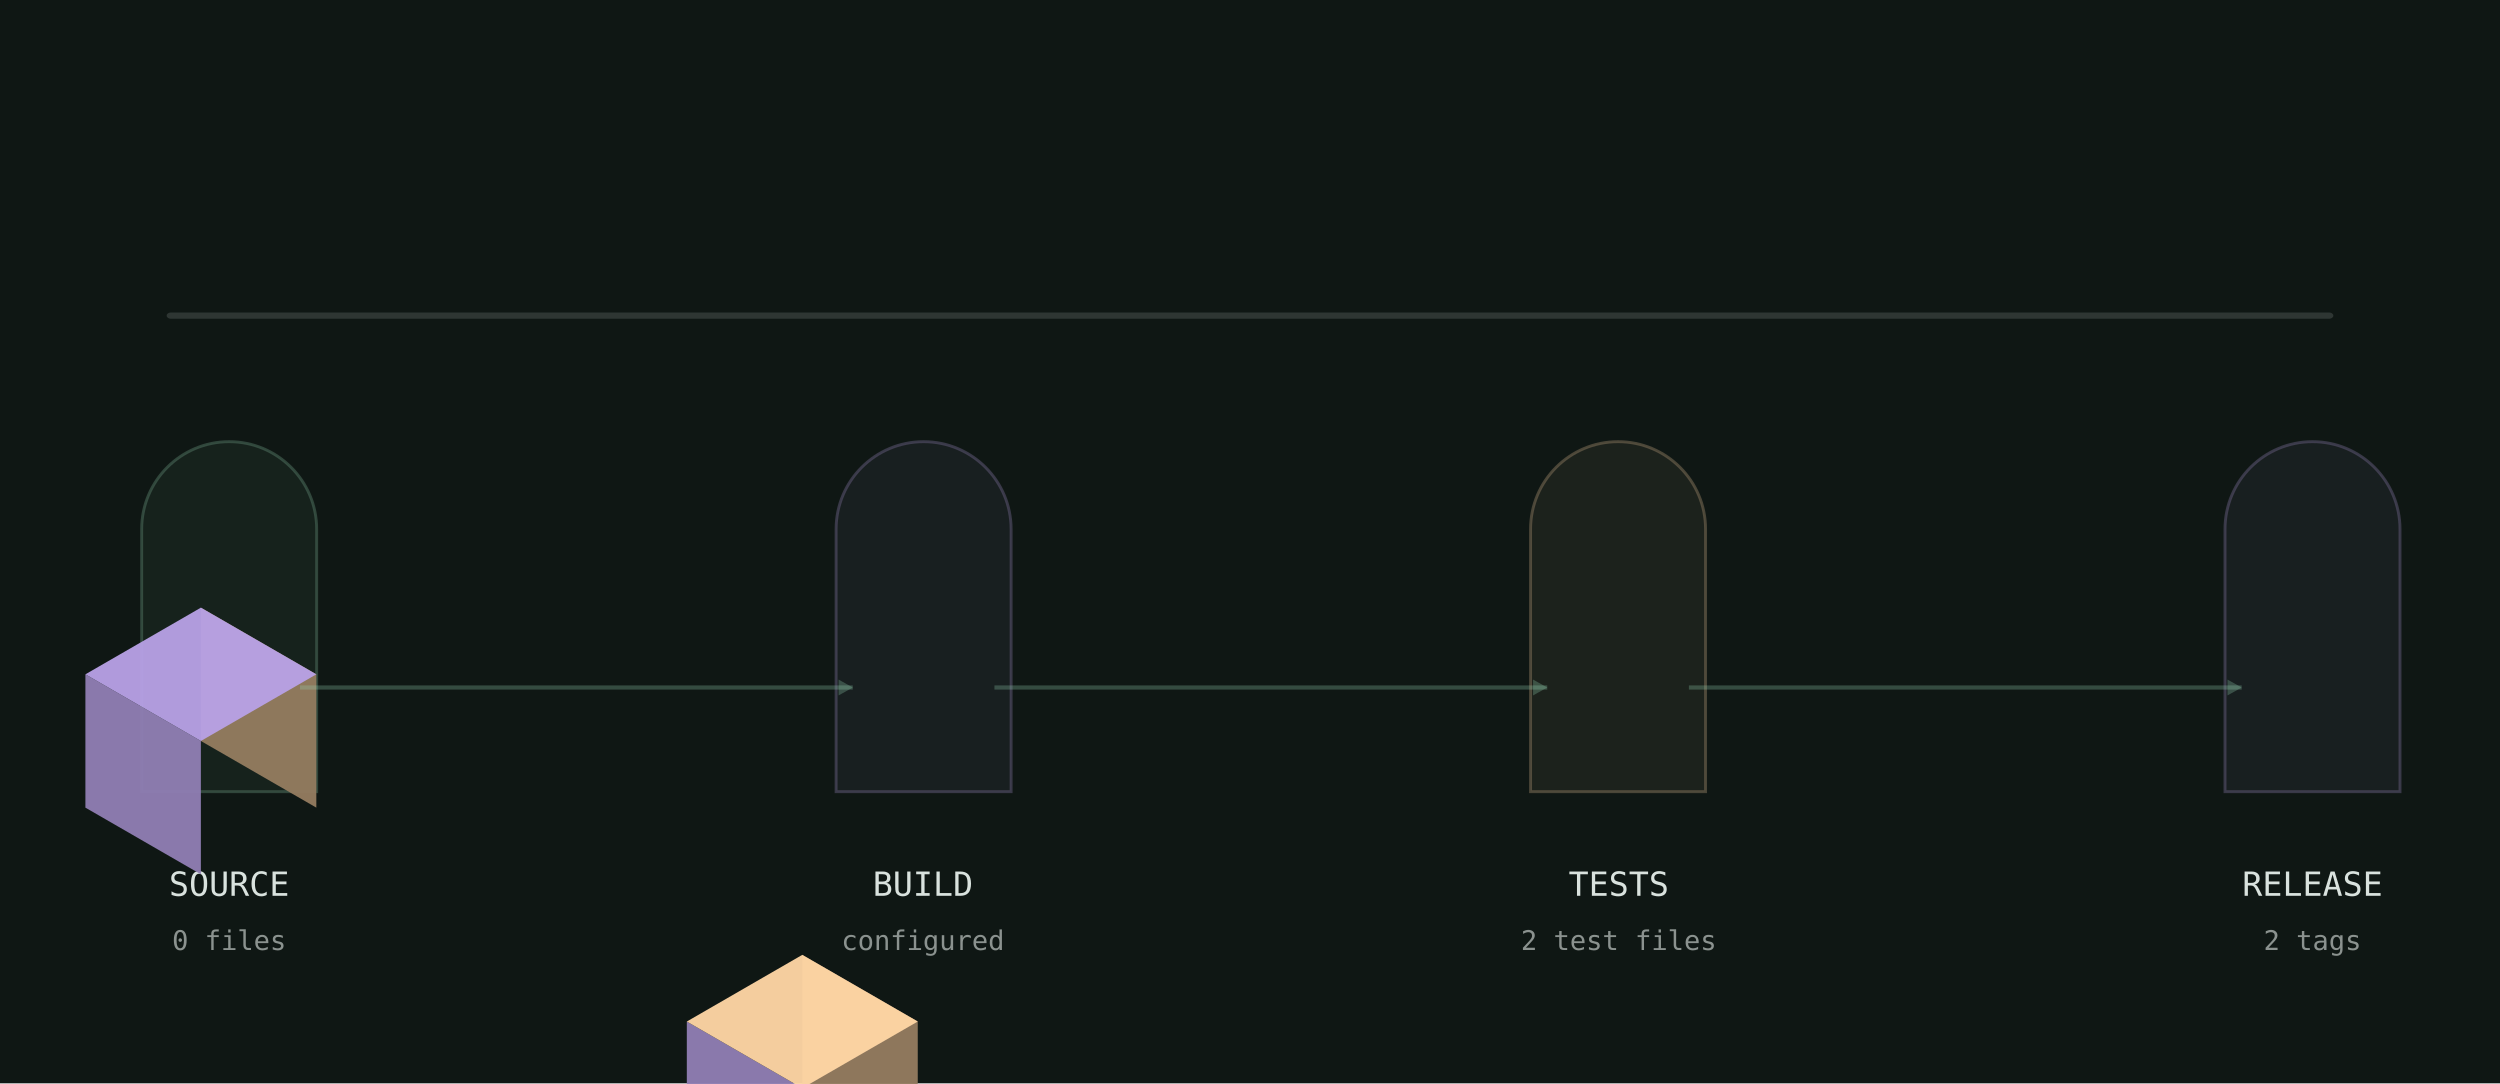
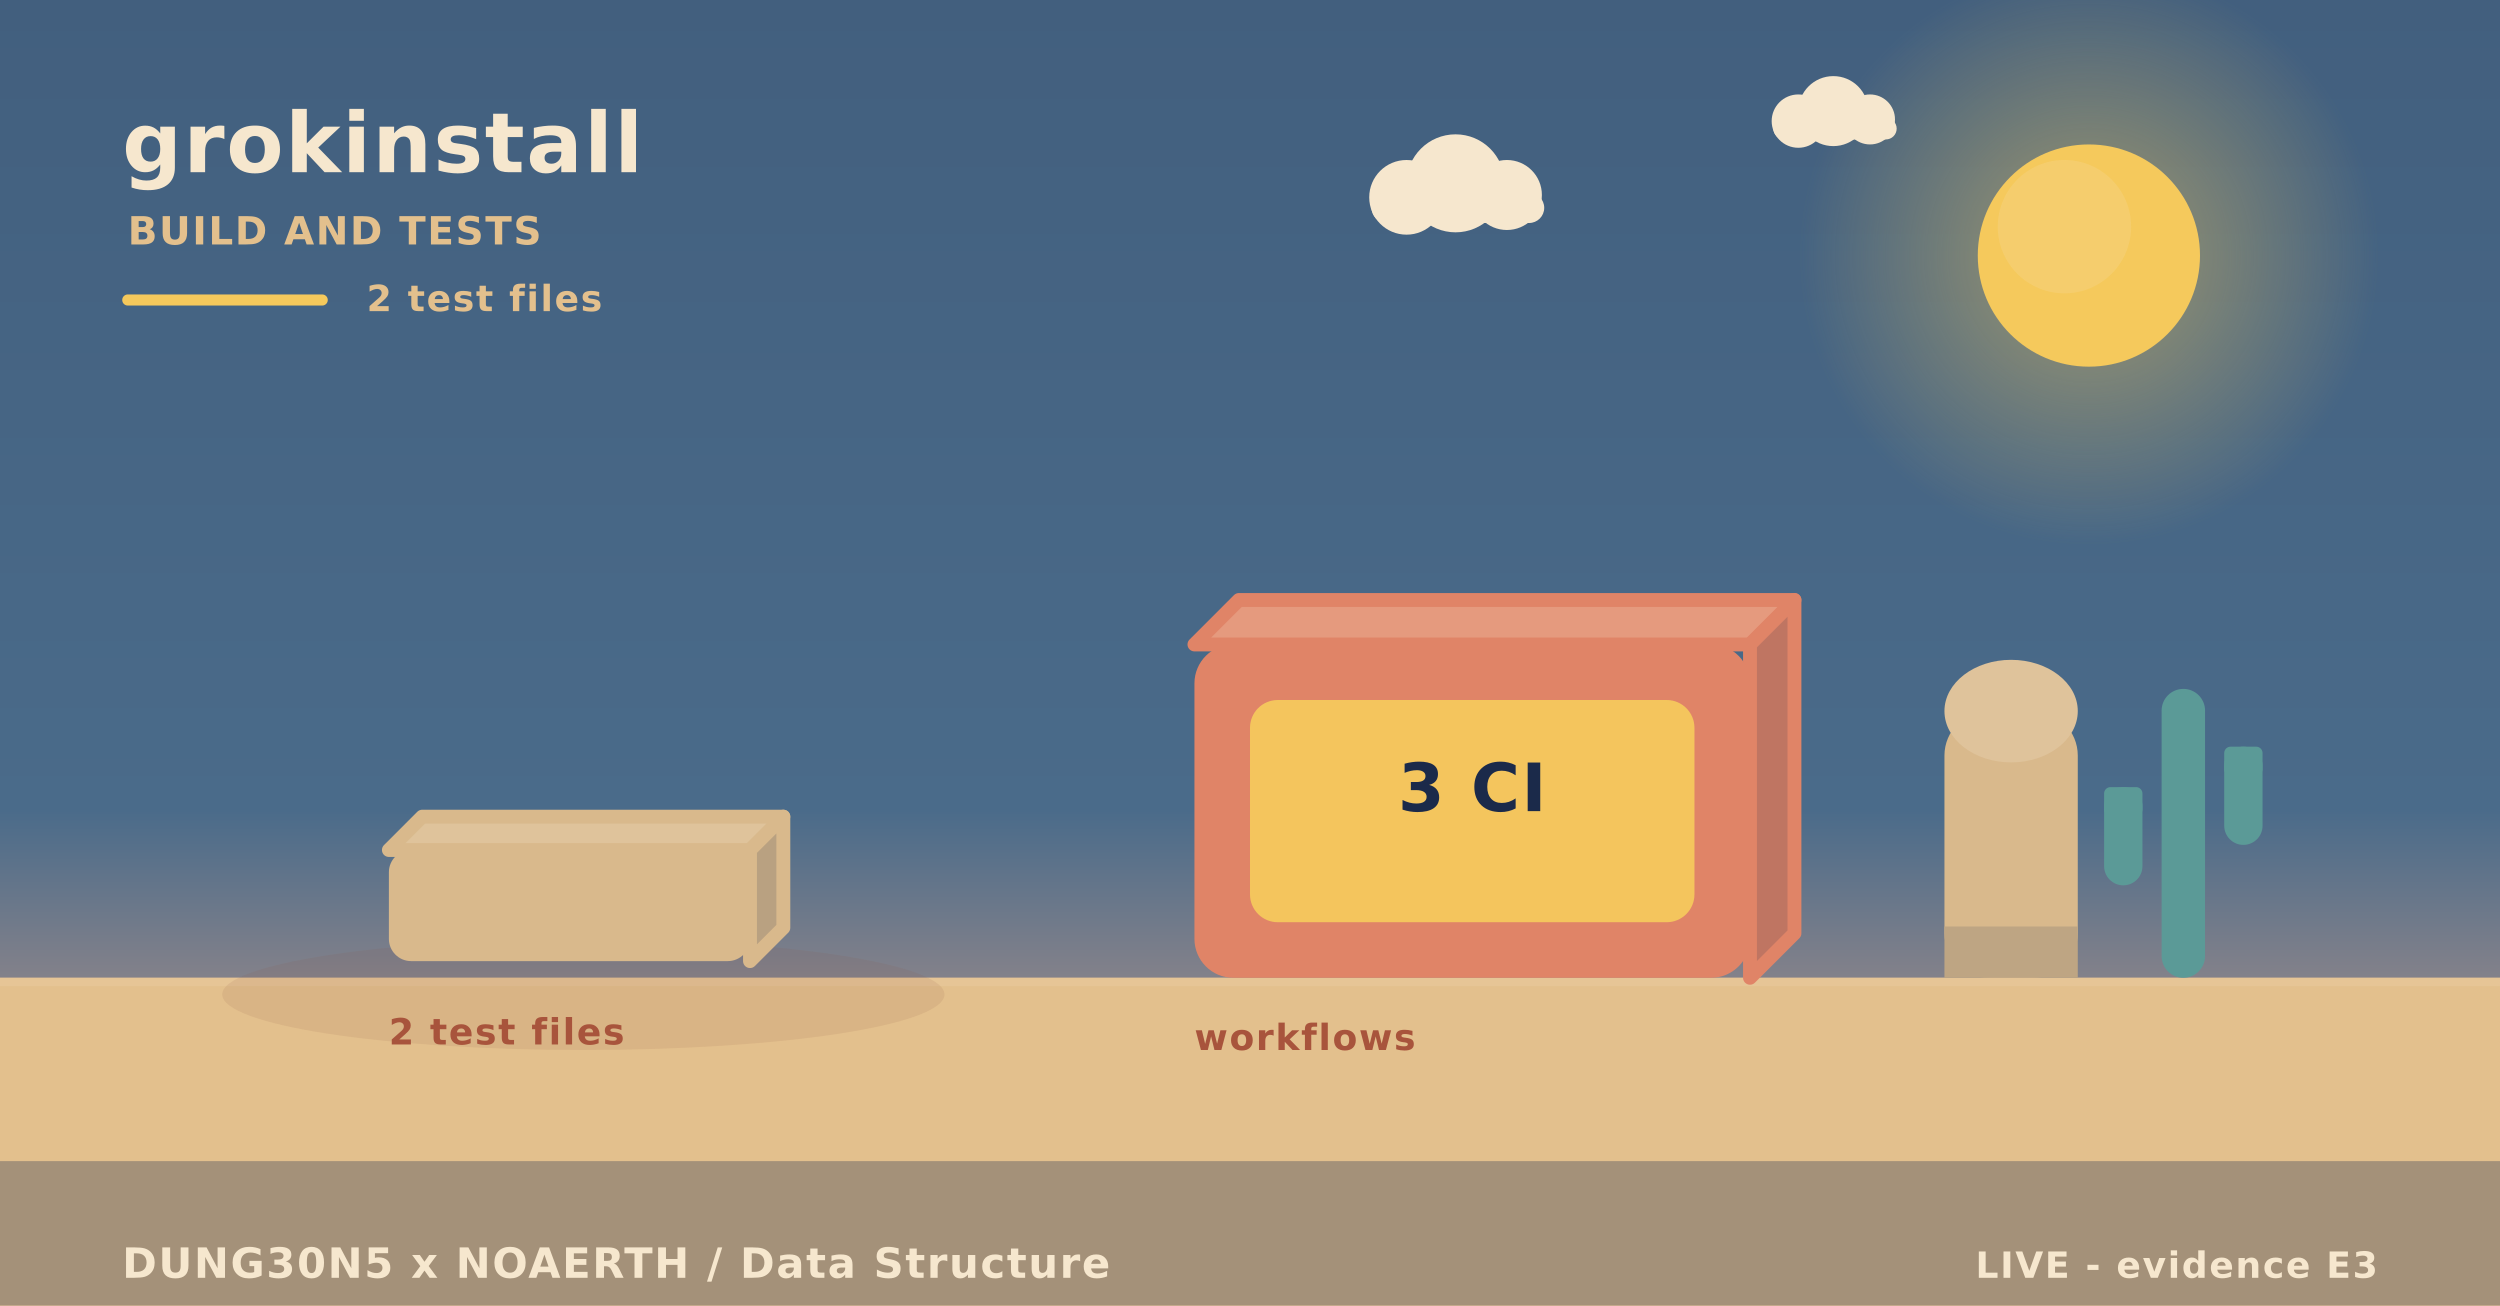
- <svg xmlns="http://www.w3.org/2000/svg" viewBox="0 0 1200 520" width="1200" height="520" role="img" aria-label="grokinstall build evidence">
-   <rect width="1200" height="520" fill="#0f1714" />
-   <defs>
-     <linearGradient id="gb" x1="0" y1="0" x2="1" y2="1">
-       <stop offset="0%" stop-color="#95d5b2" />
-       <stop offset="100%" stop-color="#b8a1e6" />
-     </linearGradient>
-   </defs>
-   <rect x="80.00" y="150.00" width="1040.00" height="3.00" rx="2.00" fill="rgba(240,248,244,0.140)" opacity="1.00" />
-   <path d="M68.00,380.00 L68.00,254.00 A42.00,42.00 0 0 1 152.00,254.00 L152.00,380.00 Z" fill="rgba(149,213,178,0.100)" opacity="0.55" stroke="rgba(149,213,178,0.450)" stroke-width="1.4" />
-   <polygon points="-192.26,189.00 -136.83,221.00 -136.83,157.00 -192.26,125.00" fill="#947c60" opacity="0.95" />
-   <polygon points="-247.68,221.00 -192.26,253.00 -192.26,189.00 -247.68,157.00" fill="#907eb3" opacity="0.95" />
-   <polygon points="-192.26,125.00 -136.83,157.00 -192.26,189.00 -247.68,157.00" fill="#95d5b2" opacity="0.95" />
-   <text x="110" y="430" font-family="ui-monospace,Menlo,monospace" font-size="16" fill="rgba(240,248,244,0.900)" text-anchor="middle">SOURCE</text>
-   <text x="110" y="456" font-family="ui-monospace,Menlo,monospace" font-size="13" fill="rgba(240,248,244,0.550)" text-anchor="middle">0 files</text>
-   <path d="M401.33,380.00 L401.33,254.00 A42.00,42.00 0 0 1 485.33,254.00 L485.33,380.00 Z" fill="rgba(184,161,230,0.100)" opacity="0.55" stroke="rgba(184,161,230,0.450)" stroke-width="1.4" />
-   <polygon points="96.42,355.67 151.84,387.67 151.84,323.67 96.42,291.67" fill="#947c60" opacity="0.95" />
-   <polygon points="40.99,387.67 96.42,419.67 96.42,355.67 40.99,323.67" fill="#907eb3" opacity="0.95" />
-   <polygon points="96.42,291.67 151.84,323.67 96.42,355.67 40.99,323.67" fill="#b8a1e6" opacity="0.95" />
-   <text x="443" y="430" font-family="ui-monospace,Menlo,monospace" font-size="16" fill="rgba(240,248,244,0.900)" text-anchor="middle">BUILD</text>
-   <text x="443" y="456" font-family="ui-monospace,Menlo,monospace" font-size="13" fill="rgba(240,248,244,0.550)" text-anchor="middle">configured</text>
-   <line x1="144.00" y1="330.00" x2="409.33" y2="330.00" stroke="rgba(149,213,178,0.500)" stroke-width="2.00" opacity="0.55" />
-   <polygon points="409.33,330.00 402.53,326.20 402.53,333.80" fill="rgba(149,213,178,0.500)" opacity="0.55" />
-   <path d="M734.67,380.00 L734.67,254.00 A42.00,42.00 0 0 1 818.67,254.00 L818.67,380.00 Z" fill="rgba(255,214,165,0.100)" opacity="0.55" stroke="rgba(255,214,165,0.450)" stroke-width="1.4" />
-   <polygon points="385.09,522.33 440.52,554.33 440.52,490.33 385.09,458.33" fill="#947c60" opacity="0.95" />
-   <polygon points="329.67,554.33 385.09,586.33 385.09,522.33 329.67,490.33" fill="#907eb3" opacity="0.95" />
-   <polygon points="385.09,458.33 440.52,490.33 385.09,522.33 329.67,490.33" fill="#ffd6a5" opacity="0.95" />
-   <text x="777" y="430" font-family="ui-monospace,Menlo,monospace" font-size="16" fill="rgba(240,248,244,0.900)" text-anchor="middle">TESTS</text>
-   <text x="777" y="456" font-family="ui-monospace,Menlo,monospace" font-size="13" fill="rgba(240,248,244,0.550)" text-anchor="middle">2 test files</text>
-   <line x1="477.33" y1="330.00" x2="742.67" y2="330.00" stroke="rgba(149,213,178,0.500)" stroke-width="2.00" opacity="0.55" />
-   <polygon points="742.67,330.00 735.87,326.20 735.87,333.80" fill="rgba(149,213,178,0.500)" opacity="0.55" />
-   <path d="M1068.00,380.00 L1068.00,254.00 A42.00,42.00 0 0 1 1152.00,254.00 L1152.00,380.00 Z" fill="rgba(184,161,230,0.100)" opacity="0.55" stroke="rgba(184,161,230,0.450)" stroke-width="1.4" />
-   <polygon points="673.77,689.00 729.19,721.00 729.19,657.00 673.77,625.00" fill="#947c60" opacity="0.95" />
-   <polygon points="618.34,721.00 673.77,753.00 673.77,689.00 618.34,657.00" fill="#907eb3" opacity="0.95" />
-   <polygon points="673.77,625.00 729.19,657.00 673.77,689.00 618.34,657.00" fill="#b8a1e6" opacity="0.95" />
-   <text x="1110" y="430" font-family="ui-monospace,Menlo,monospace" font-size="16" fill="rgba(240,248,244,0.900)" text-anchor="middle">RELEASE</text>
-   <text x="1110" y="456" font-family="ui-monospace,Menlo,monospace" font-size="13" fill="rgba(240,248,244,0.550)" text-anchor="middle">2 tags</text>
-   <line x1="810.67" y1="330.00" x2="1076.00" y2="330.00" stroke="rgba(149,213,178,0.500)" stroke-width="2.00" opacity="0.55" />
-   <polygon points="1076.00,330.00 1069.20,326.20 1069.20,333.80" fill="rgba(149,213,178,0.500)" opacity="0.55" />
+ <svg xmlns="http://www.w3.org/2000/svg" width="900" height="470" viewBox="0 0 900 470" role="img" aria-label="grokinstall - how it is verified">
+   <linearGradient id="skyb" x1="0" y1="0" x2="0" y2="1">
+     <stop offset="0" stop-color="#425f7e" />
+     <stop offset="0.62" stop-color="#4a6b8a" />
+     <stop offset="1" stop-color="#f3ad8a" />
+   </linearGradient>
+   <rect width="900" height="470" fill="url(#skyb)" />
+   <radialGradient id="sunb">
+     <stop offset="0.35" stop-color="#f5c95c" stop-opacity="0.34" />
+     <stop offset="1" stop-color="#f5c95c" stop-opacity="0" />
+   </radialGradient>
+   <circle cx="752" cy="92" r="104" fill="url(#sunb)" />
+   <circle cx="752" cy="92" r="40" fill="#f5c95c" />
+   <circle cx="743.2" cy="81.6" r="24" fill="#f5d27e" opacity="0.5" />
+   <g>
+     <circle cx="524" cy="66" r="17.64" fill="#f6e7ce" />
+     <circle cx="506.36" cy="71.04" r="13.44" fill="#f6e7ce" />
+     <circle cx="542.48" cy="70.2" r="12.6" fill="#f6e7ce" />
+     <rect x="493.76" y="69.36" width="62.16" height="10.92" rx="5.46" fill="#f6e7ce" />
+   </g>
+   <g>
+     <circle cx="660" cy="40" r="12.6" fill="#f6e7ce" />
+     <circle cx="647.4" cy="43.6" r="9.6" fill="#f6e7ce" />
+     <circle cx="673.2" cy="43" r="9" fill="#f6e7ce" />
+     <rect x="638.4" y="42.4" width="44.4" height="7.8" rx="3.9" fill="#f6e7ce" />
+   </g>
+   <rect x="0" y="352" width="900" height="118" fill="#e3c08d" />
+   <rect x="0" y="352" width="900" height="3" fill="#e6c596" />
+   <text x="44" y="62" font-family="Verdana,DejaVu Sans,sans-serif" font-size="30" font-weight="700" letter-spacing="0.6" fill="#f6e7ce" text-anchor="start">grokinstall</text>
+   <text x="46" y="88" font-family="Verdana,DejaVu Sans,sans-serif" font-size="14" font-weight="700" letter-spacing="0.6" fill="#e3c08d" text-anchor="start">BUILD AND TESTS</text>
+   <rect x="44" y="106" width="74" height="4" rx="2" fill="#f5c95c" />
+   <text x="132" y="112" font-family="Verdana,DejaVu Sans,sans-serif" font-size="13" font-weight="700" letter-spacing="0.6" fill="#e3c08d" text-anchor="start">2 test files</text>
+   <ellipse cx="210" cy="358" rx="130" ry="20" fill="rgba(138,90,68,0.11)" />
+   <path d="M140,306 L270,306 L282,294 L152,294 Z" fill="#dfc39b" stroke="#d9b98c" stroke-width="5" stroke-linejoin="round" />
+   <path d="M270,306 L282,294 L282,334 L270,346 Z" fill="#b9a181" stroke="#d9b98c" stroke-width="5" stroke-linejoin="round" />
+   <rect x="140" y="306" width="130" height="40" rx="8" fill="#d9b98c" />
+   <text x="140" y="376" font-family="Verdana,DejaVu Sans,sans-serif" font-size="13" font-weight="700" letter-spacing="0.6" fill="#a8543c" text-anchor="start">2 test files</text>
+   <path d="M430,232 L630,232 L646,216 L446,216 Z" fill="#e59a7e" stroke="#e08467" stroke-width="5" stroke-linejoin="round" />
+   <path d="M630,232 L646,216 L646,336 L630,352 Z" fill="#bf7562" stroke="#e08467" stroke-width="5" stroke-linejoin="round" />
+   <rect x="430" y="232" width="200" height="120" rx="14" fill="#e08467" />
+   <rect x="450" y="252" width="160" height="80" rx="10" fill="#f5c95c" opacity="0.94" />
+   <text x="530" y="292" font-family="Verdana,DejaVu Sans,sans-serif" font-size="24" font-weight="700" letter-spacing="0.6" fill="#1b2a4a" text-anchor="middle">3 CI</text>
+   <text x="430" y="378" font-family="Verdana,DejaVu Sans,sans-serif" font-size="13" font-weight="700" letter-spacing="0.6" fill="#a8543c" text-anchor="start">workflows</text>
+   <rect x="700" y="256" width="48" height="96" rx="16" fill="#d9b98c" />
+   <ellipse cx="724" cy="256" rx="24" ry="18.46" fill="#dfc39b" />
+   <rect x="700" y="333.54" width="48" height="18.46" fill="#bea583" />
+   <rect x="778.18" y="248" width="15.64" height="104" rx="7.82" fill="#5b9a97" />
+   <rect x="757.48" y="283.36" width="13.8" height="35.36" rx="6.9" fill="#5b9a97" />
+   <rect x="757.48" y="283.36" width="13.8" height="10.4" rx="2.3" fill="#5b9a97" />
+   <rect x="800.72" y="268.8" width="13.8" height="35.36" rx="6.9" fill="#5b9a97" />
+   <rect x="800.72" y="268.8" width="13.8" height="10.4" rx="2.3" fill="#5b9a97" />
+   <rect x="0" y="418" width="900" height="52" rx="0" fill="#a08e78" opacity="0.94" />
+   <text x="44" y="460" font-family="Verdana,DejaVu Sans,sans-serif" font-size="15" font-weight="700" letter-spacing="0.6" fill="#f6e7ce" text-anchor="start">DUNG30N5 x NOAERTH  /  Data Structure</text>
+   <text x="856" y="460" font-family="Verdana,DejaVu Sans,sans-serif" font-size="13" font-weight="700" letter-spacing="0.6" fill="#f6e7ce" text-anchor="end">LIVE  -  evidence E3</text>
</svg>
